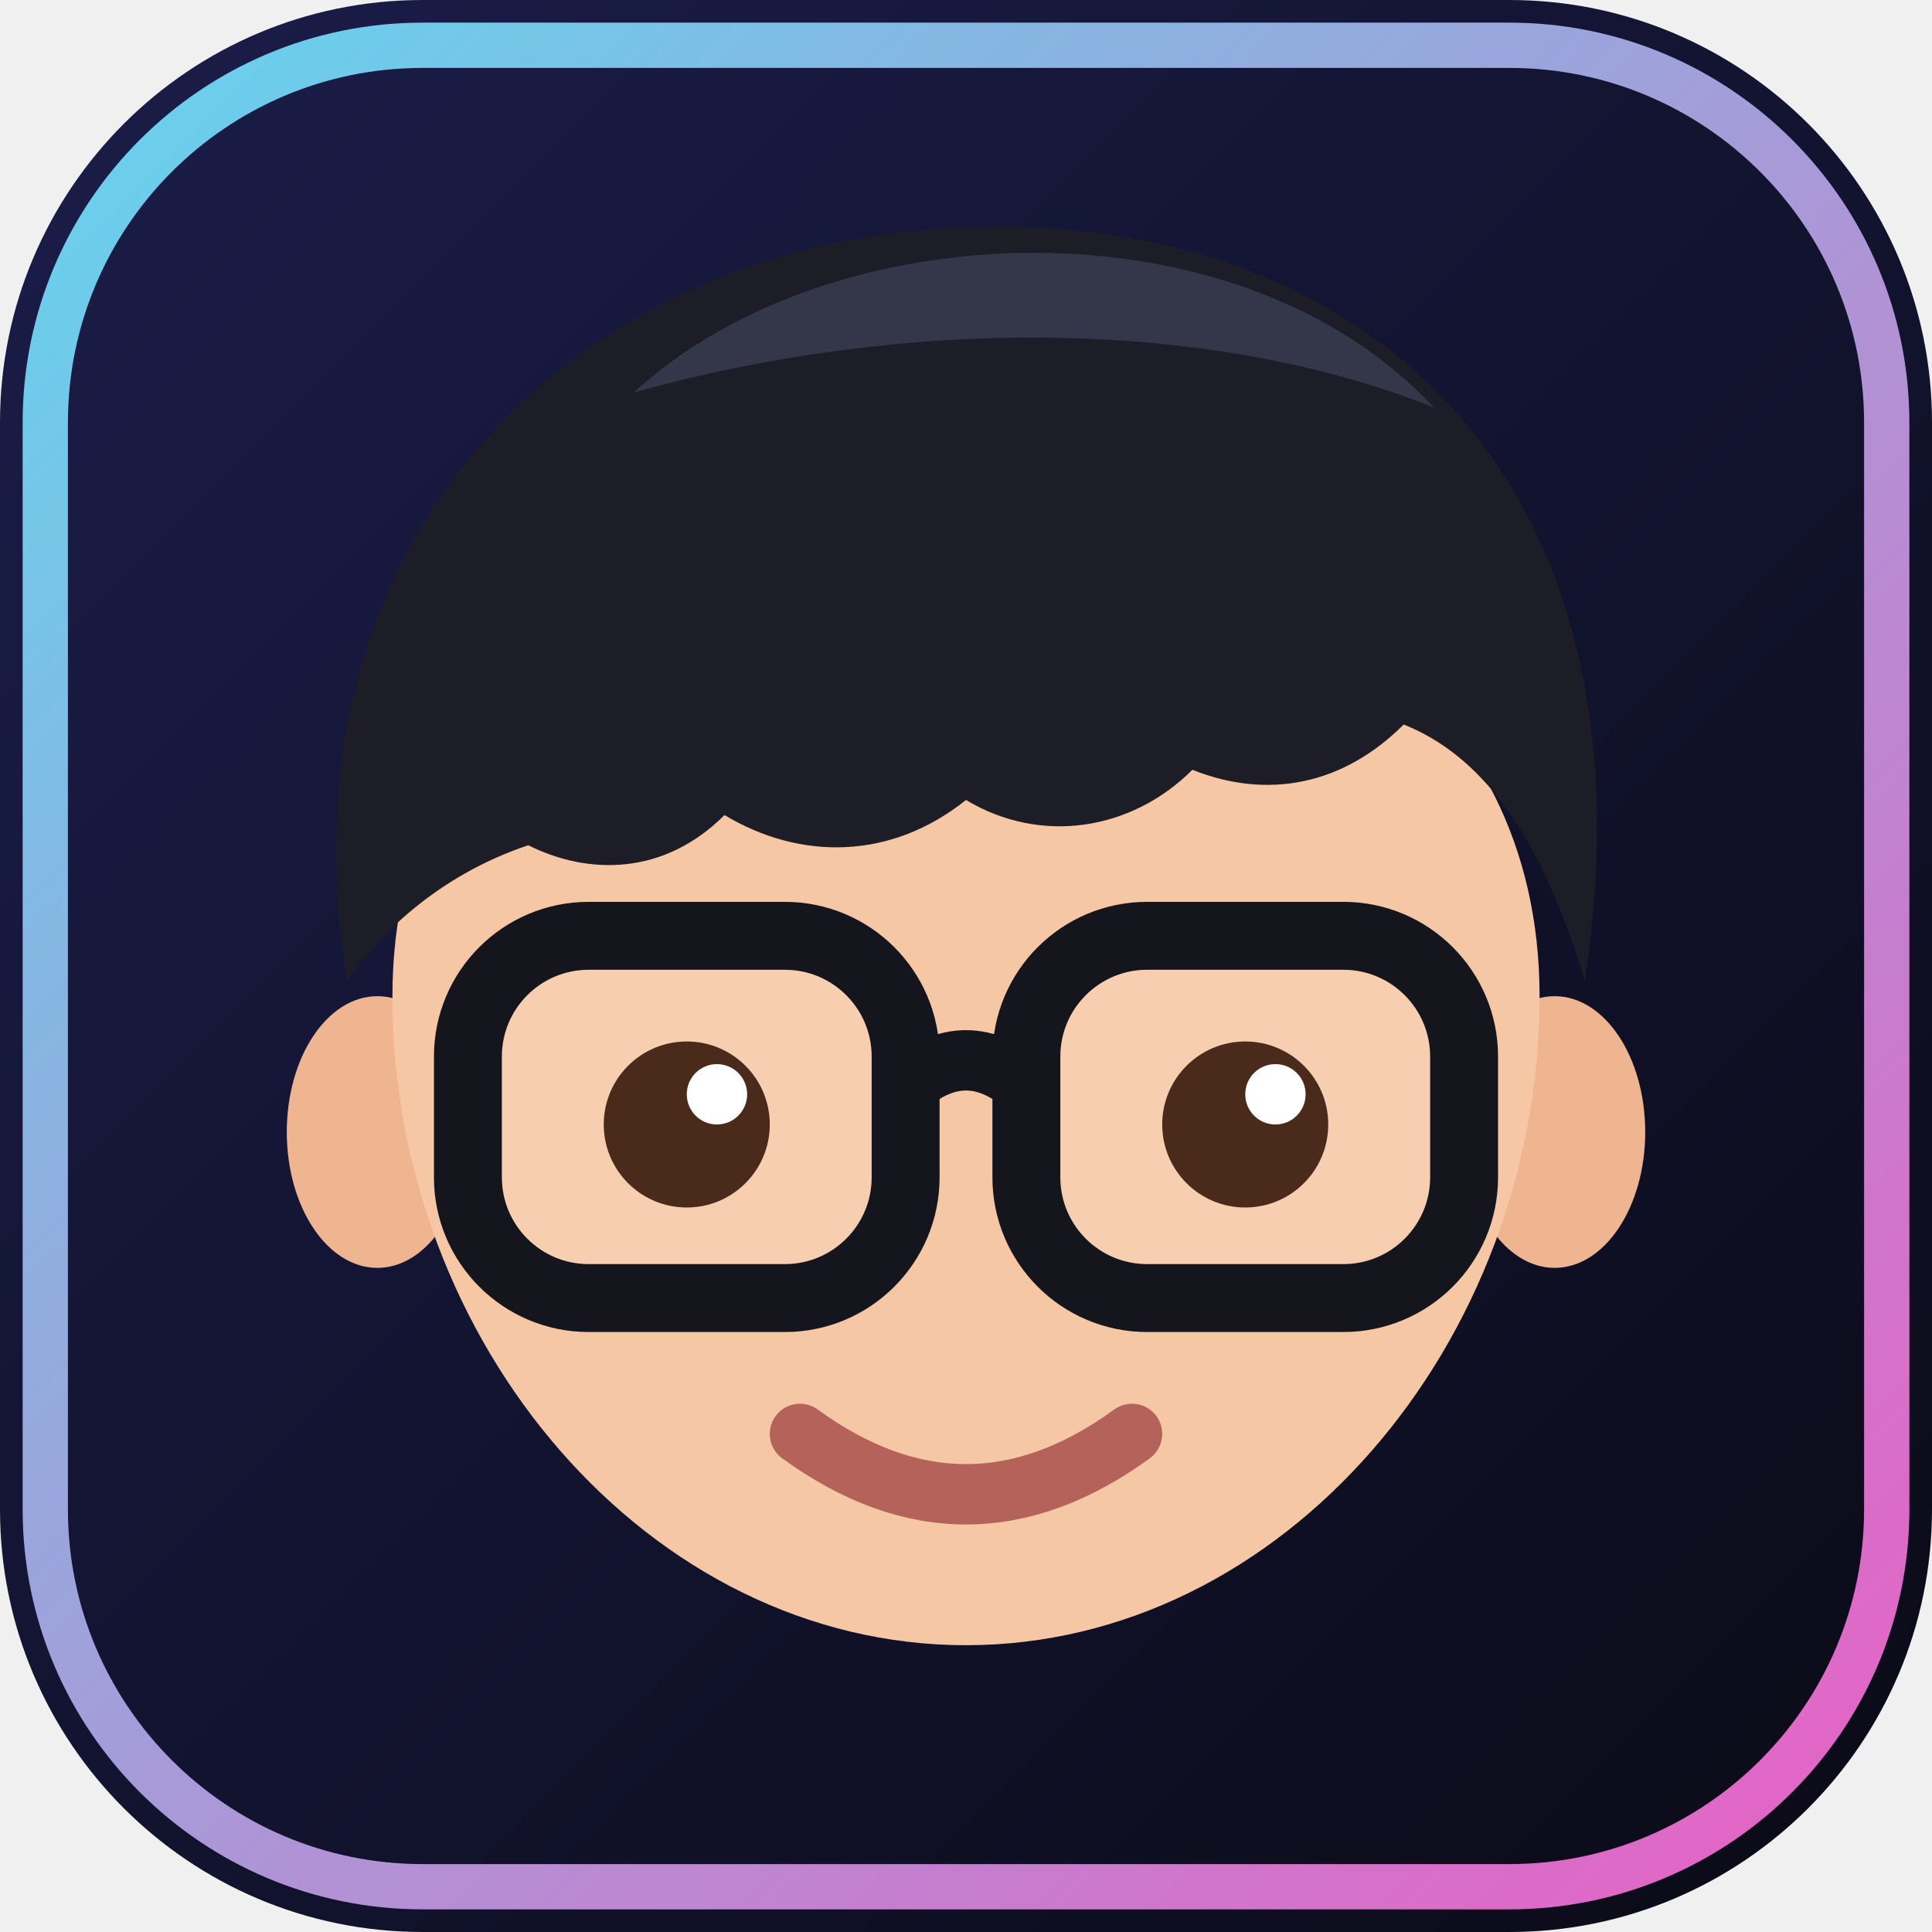
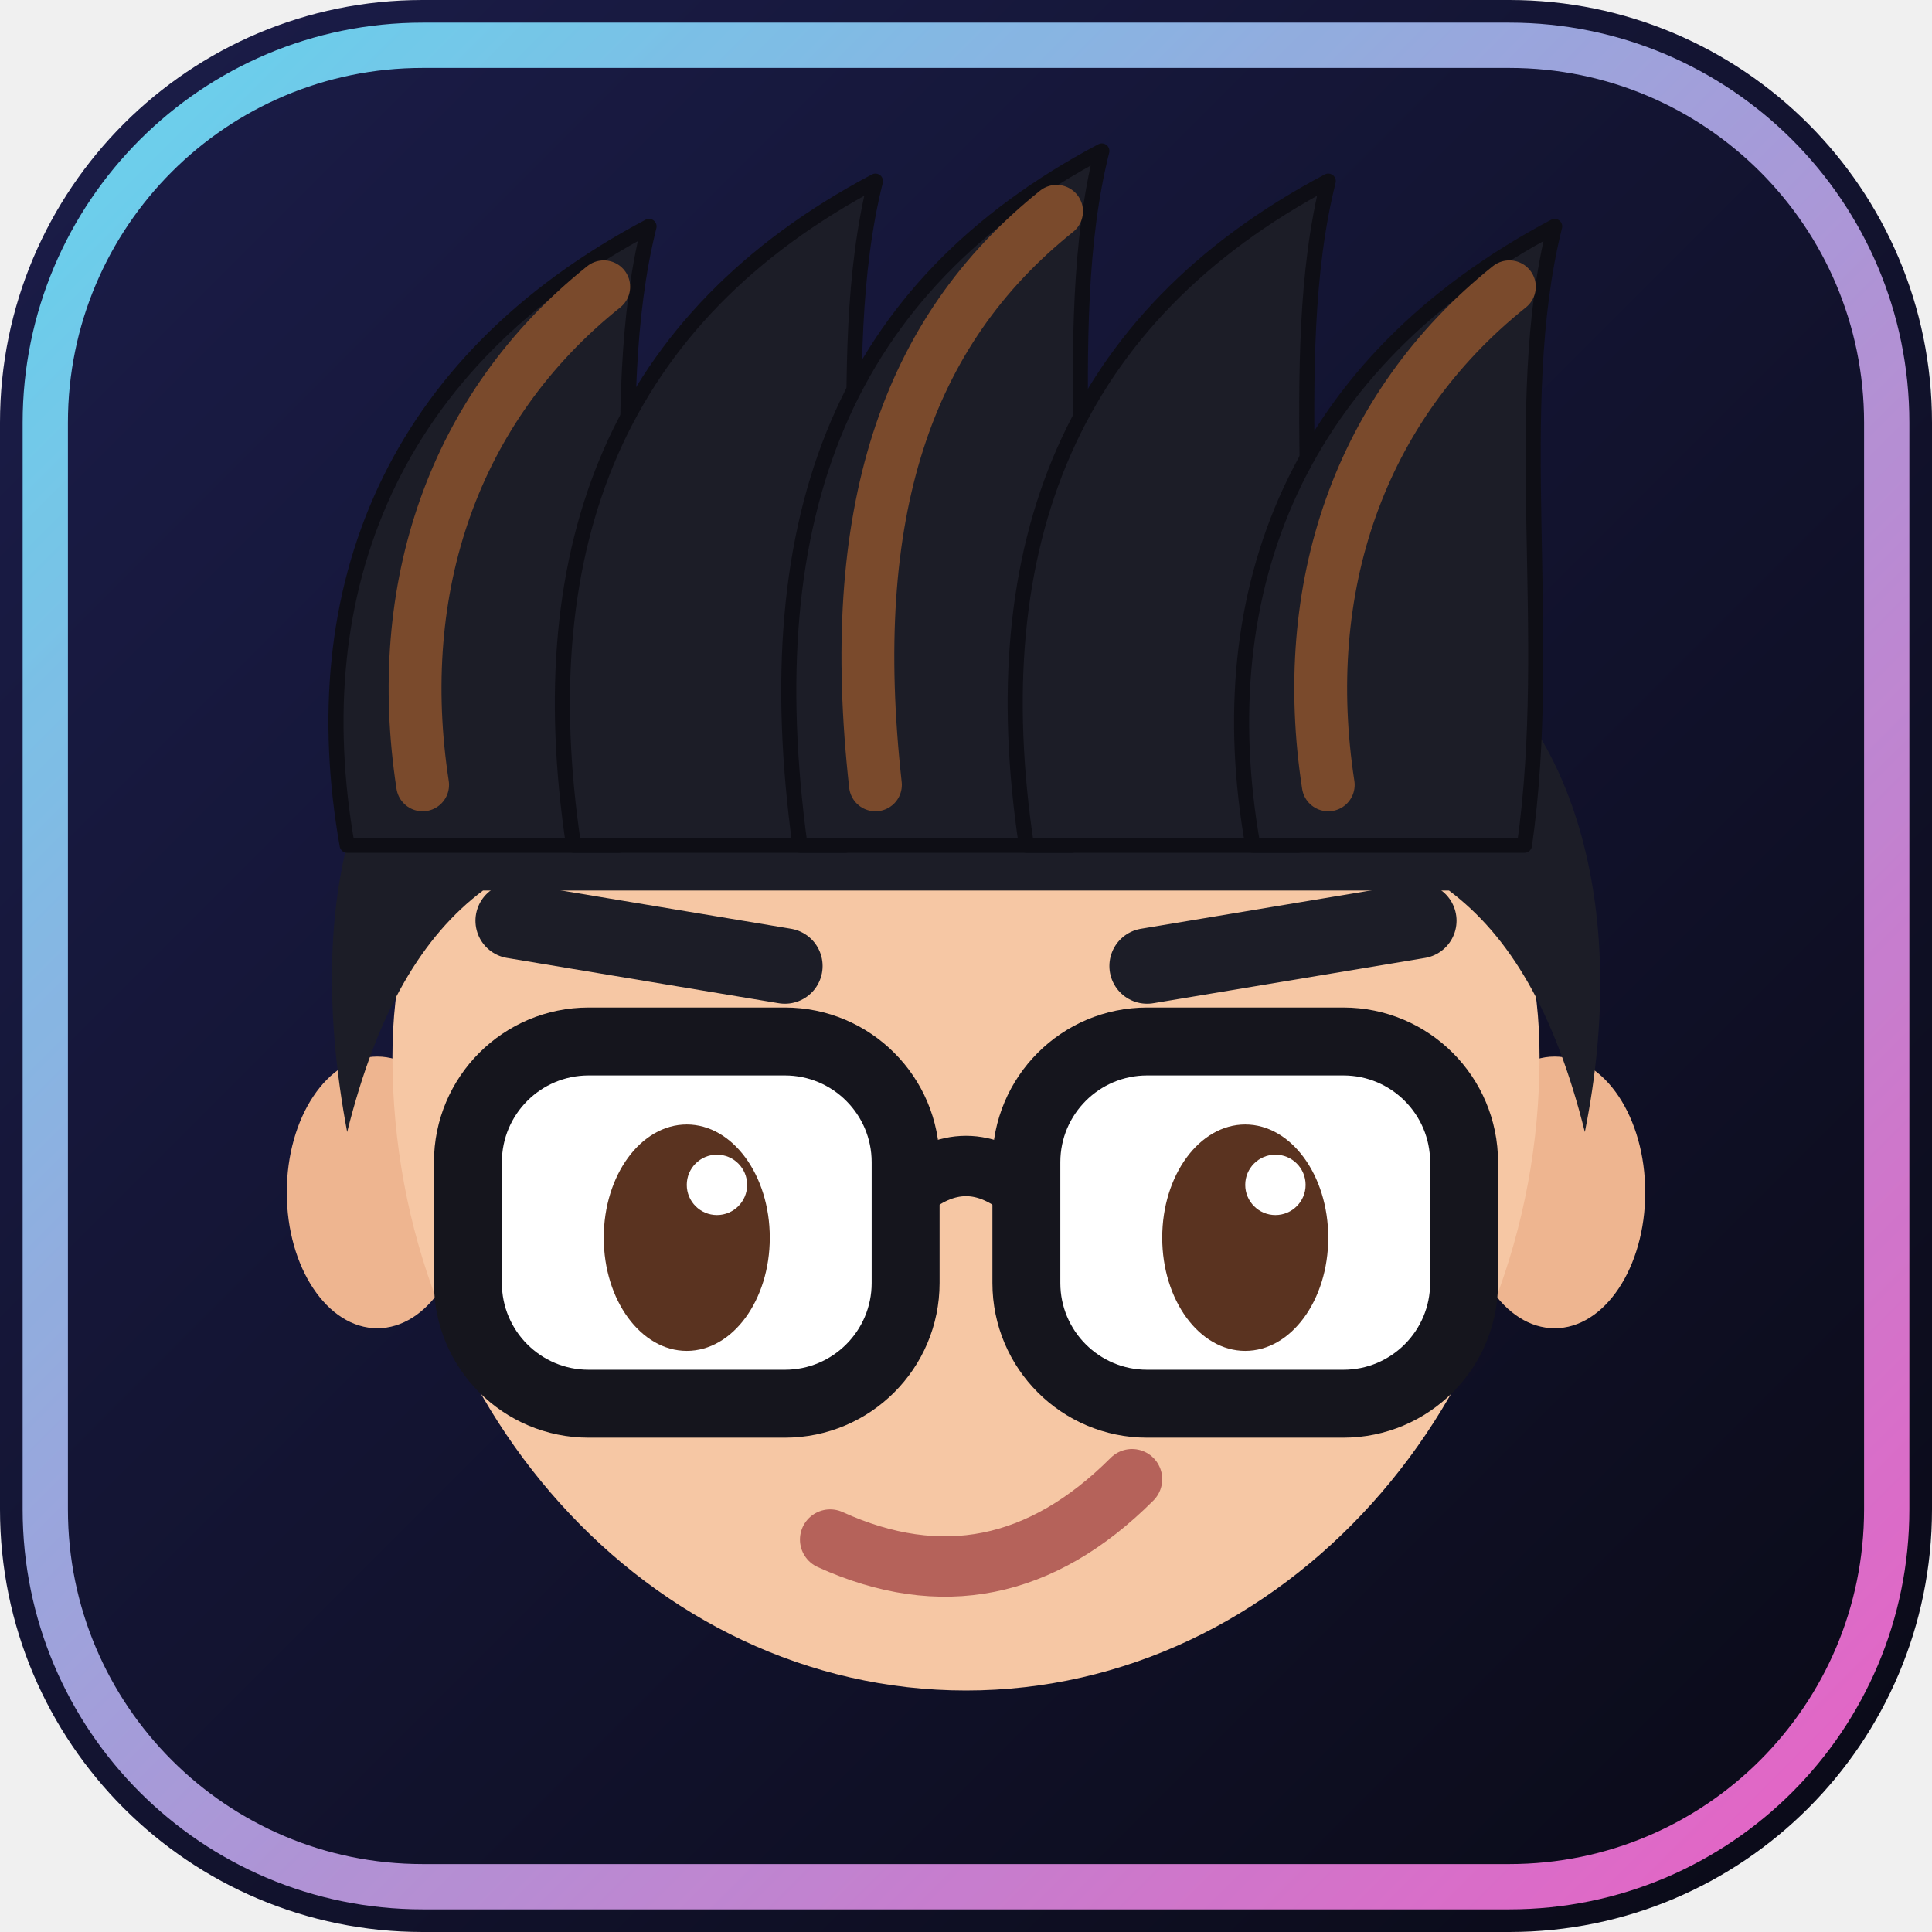
<svg xmlns="http://www.w3.org/2000/svg" width="256" height="256" viewBox="0 0 256 256">
  <defs>
    <linearGradient id="bg" x1="0" y1="0" x2="1" y2="1">
      <stop offset="0" stop-color="#1b1d4a" />
      <stop offset="1" stop-color="#0a0a16" />
    </linearGradient>
    <linearGradient id="ring" x1="0" y1="0" x2="1" y2="1">
      <stop offset="0" stop-color="#6ee7ff" />
      <stop offset="1" stop-color="#ff6bd6" />
    </linearGradient>
  </defs>
  <rect width="256" height="256" rx="56" fill="url(#bg)" />
  <rect x="6" y="6" width="244" height="244" rx="50" fill="none" stroke="url(#ring)" stroke-width="6" opacity="0.9" />
-   <ellipse cx="50" cy="150" rx="12" ry="18" fill="#eeb590" />
-   <ellipse cx="206" cy="150" rx="12" ry="18" fill="#eeb590" />
-   <path d="M52 132C52 92 86 70 128 70s76 22 76 62c0 46-34 86-76 86s-76-40-76-86Z" fill="#f6c7a4" />
-   <path d="M46 130C36 70 78 30 132 30c50 0 88 34 78 100-6-20-14-30-24-34-8 8-18 10-28 6-8 8-20 10-30 4-10 8-22 8-32 2-8 8-18 8-26 4-12 4-20 12-24 18Z" fill="#1c1d27" />
-   <path d="M84 52C110 28 164 26 190 54c-30-12-70-12-106-2Z" fill="#34364a" />
-   <g fill="#ffffff" fill-opacity="0.14" stroke="#15151d" stroke-width="9">
-     <rect x="62" y="124" width="58" height="48" rx="16" />
-     <rect x="136" y="124" width="58" height="48" rx="16" />
+   <ellipse cx="50" cy="158" rx="12" ry="18" fill="#eeb590" />
+   <ellipse cx="206" cy="158" rx="12" ry="18" fill="#eeb590" />
+   <path d="M52 140C52 100 86 84 128 84s76 16 76 56c0 46-34 84-76 84s-76-38-76-84Z" fill="#f6c7a4" />
+   <path d="M46 150C40 118 48 96 62 88H196c12 10 20 32 14 62-4-16-10-26-18-32H64c-8 6-14 16-18 32Z" fill="#1c1d27" />
+   <path d="M46 112C40 78 52 48 86 30C80 54 86 84 82 112Z" fill="#1c1d27" stroke="#0e0e15" stroke-width="2" stroke-linejoin="round" />
+   <path d="M76 112C70 72 82 42 116 24C110 48 116 78 112 112Z" fill="#1c1d27" stroke="#0e0e15" stroke-width="2" stroke-linejoin="round" />
+   <path d="M106 112C100 68 112 38 146 20C140 44 146 74 142 112Z" fill="#1c1d27" stroke="#0e0e15" stroke-width="2" stroke-linejoin="round" />
+   <path d="M136 112C130 72 142 42 176 24C170 48 176 78 172 112Z" fill="#1c1d27" stroke="#0e0e15" stroke-width="2" stroke-linejoin="round" />
+   <path d="M166 112C160 78 172 48 206 30C200 54 206 84 202 112Z" fill="#1c1d27" stroke="#0e0e15" stroke-width="2" stroke-linejoin="round" />
+   <path d="M56 104C52 78 60 54 80 38" fill="none" stroke="#7a4a2c" stroke-width="7" stroke-linecap="round" />
+   <path d="M116 104C112 68 120 44 140 28" fill="none" stroke="#7a4a2c" stroke-width="7" stroke-linecap="round" />
+   <path d="M176 104C172 78 180 54 200 38" fill="none" stroke="#7a4a2c" stroke-width="7" stroke-linecap="round" />
+   <path d="M68 122 104 128M188 122 152 128" fill="none" stroke="#1c1d27" stroke-width="10" stroke-linecap="round" />
+   <g fill="#ffffff" stroke="#15151d" stroke-width="9">
+     <rect x="62" y="138" width="58" height="48" rx="16" />
+     <rect x="136" y="138" width="58" height="48" rx="16" />
  </g>
-   <path d="M120 144q8-7 16 0" fill="none" stroke="#15151d" stroke-width="8" stroke-linecap="round" />
-   <circle cx="91" cy="149" r="11" fill="#4a2a1a" />
-   <circle cx="165" cy="149" r="11" fill="#4a2a1a" />
-   <circle cx="95" cy="145" r="4" fill="#fff" />
-   <circle cx="169" cy="145" r="4" fill="#fff" />
-   <path d="M106 190q22 16 44 0" fill="none" stroke="#b5625a" stroke-width="8" stroke-linecap="round" />
+   <path d="M120 158q8-7 16 0" fill="none" stroke="#15151d" stroke-width="8" stroke-linecap="round" />
+   <ellipse cx="91" cy="164" rx="11" ry="15" fill="#5a3320" />
+   <ellipse cx="165" cy="164" rx="11" ry="15" fill="#5a3320" />
+   <circle cx="95" cy="157" r="4" fill="#fff" />
+   <circle cx="169" cy="157" r="4" fill="#fff" />
+   <path d="M110 204q22 10 40-8" fill="none" stroke="#b5625a" stroke-width="8" stroke-linecap="round" />
</svg>
